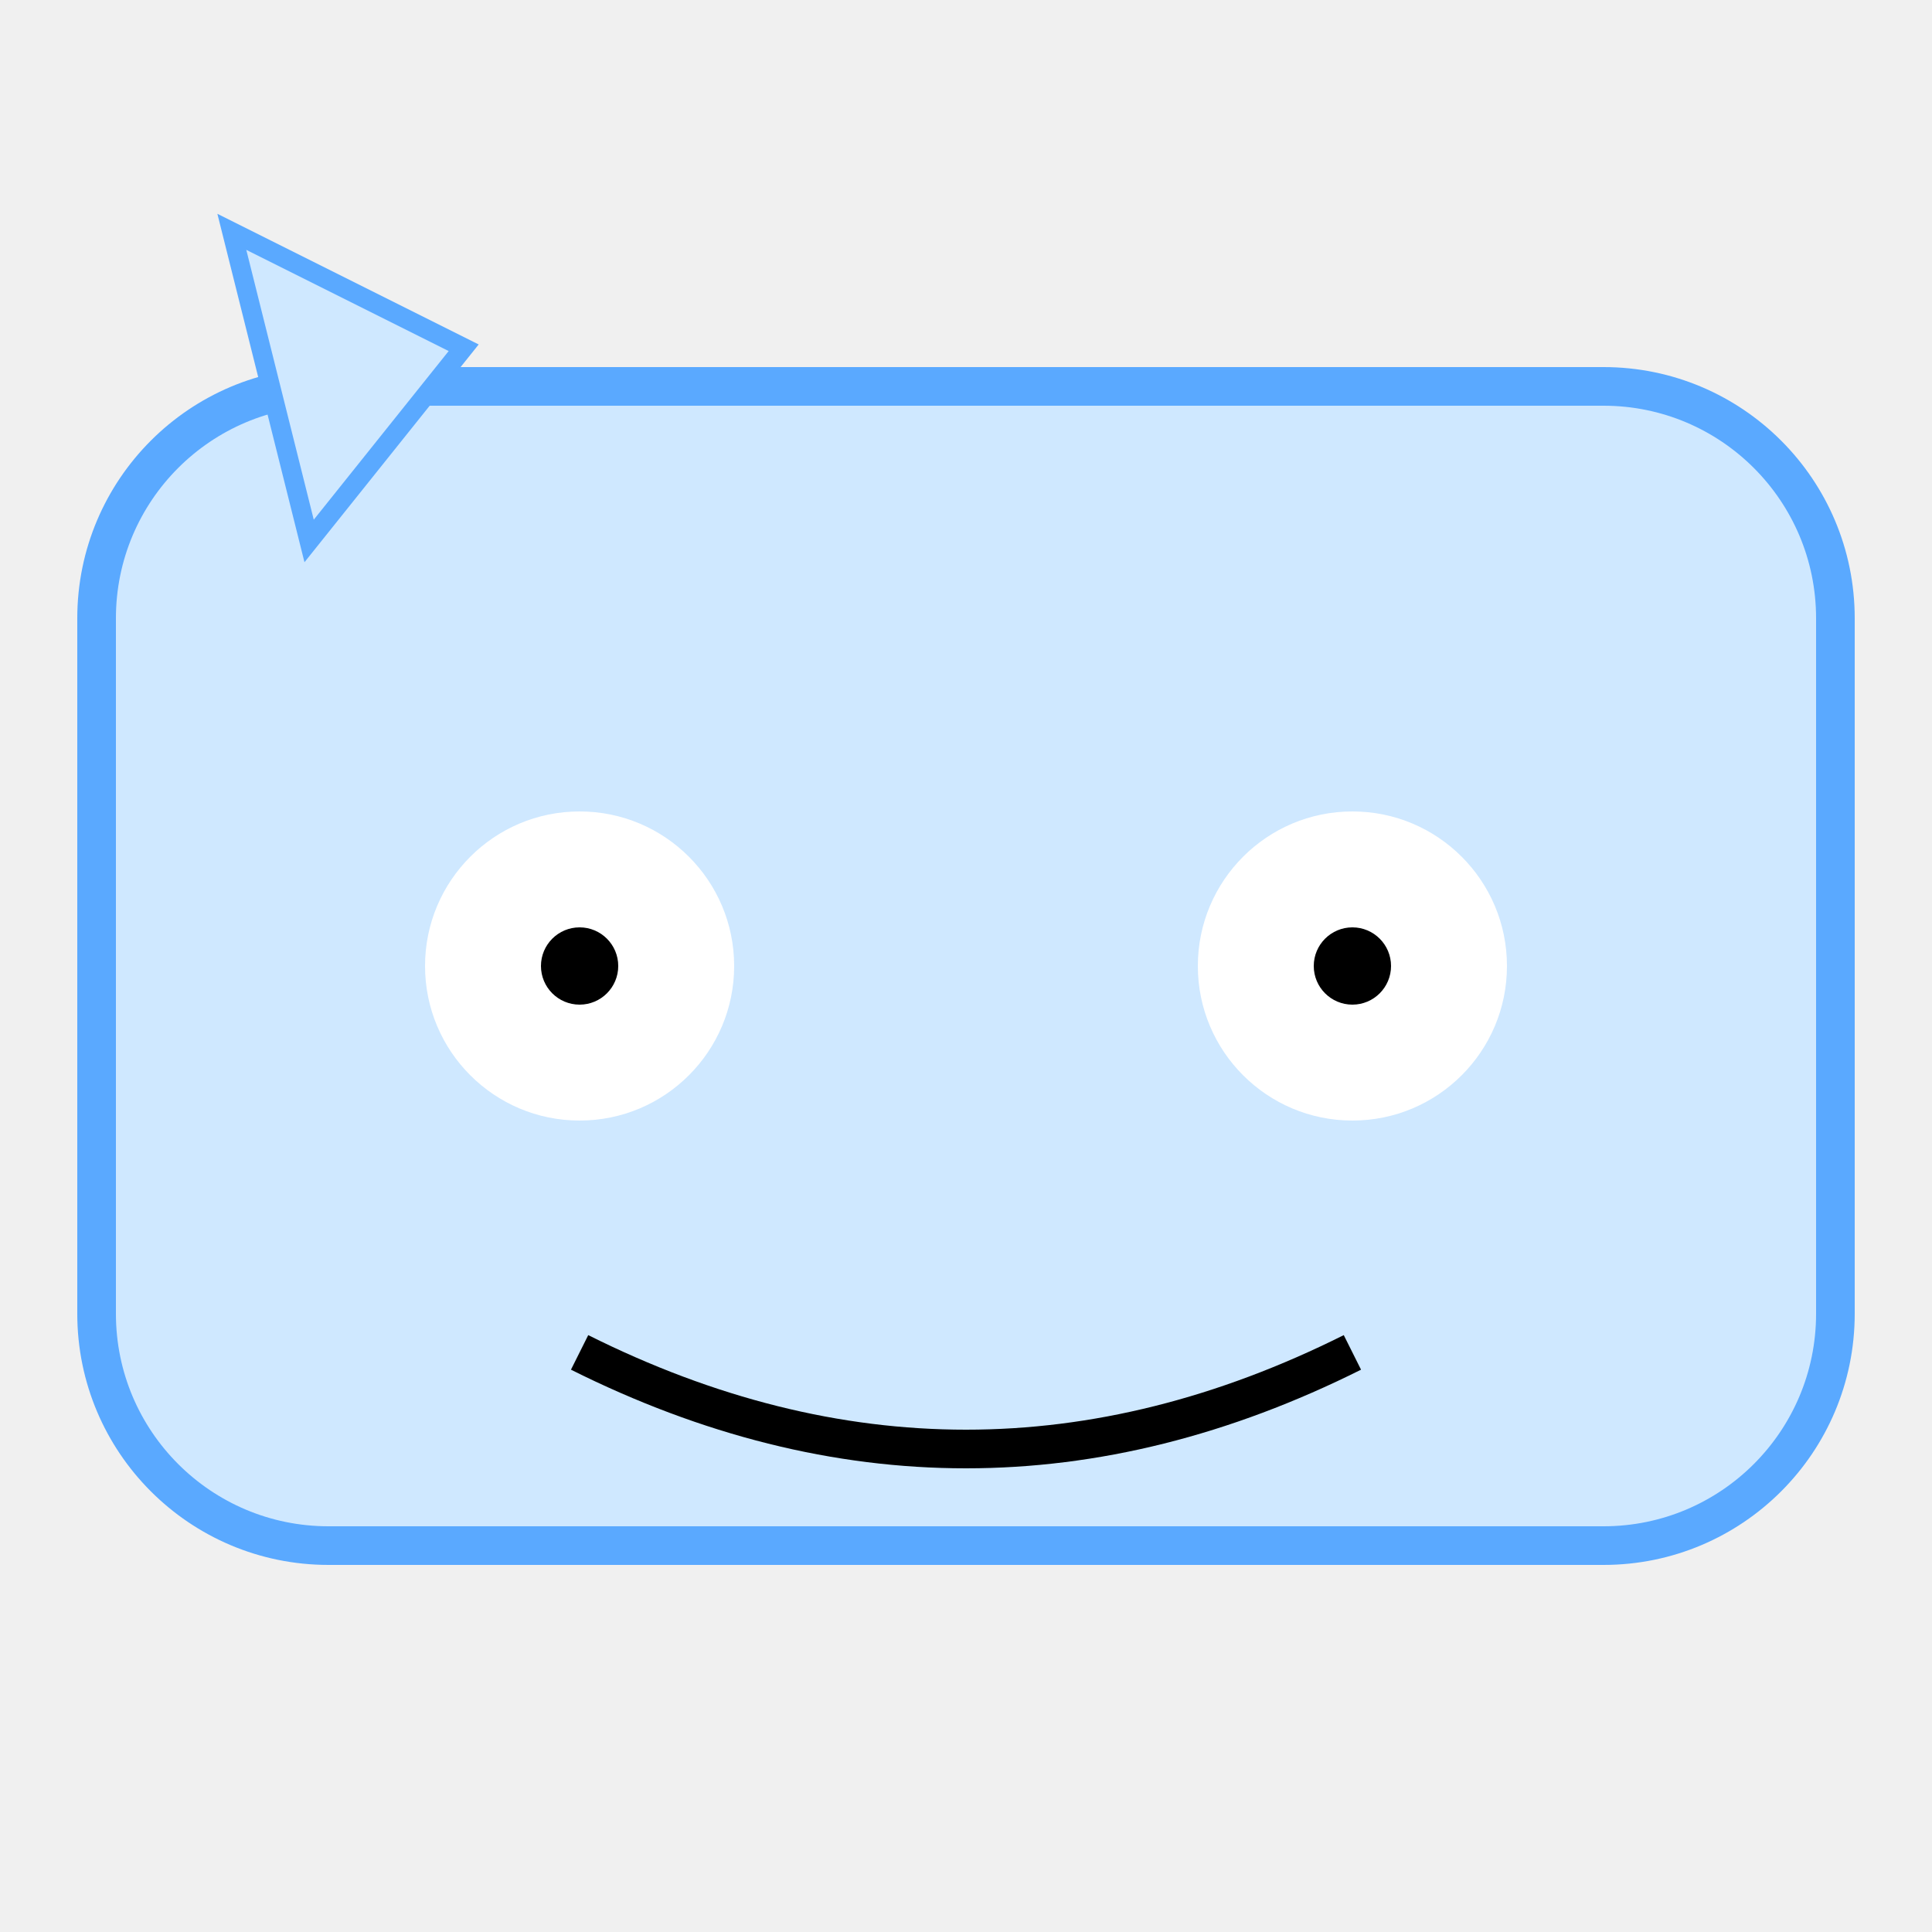
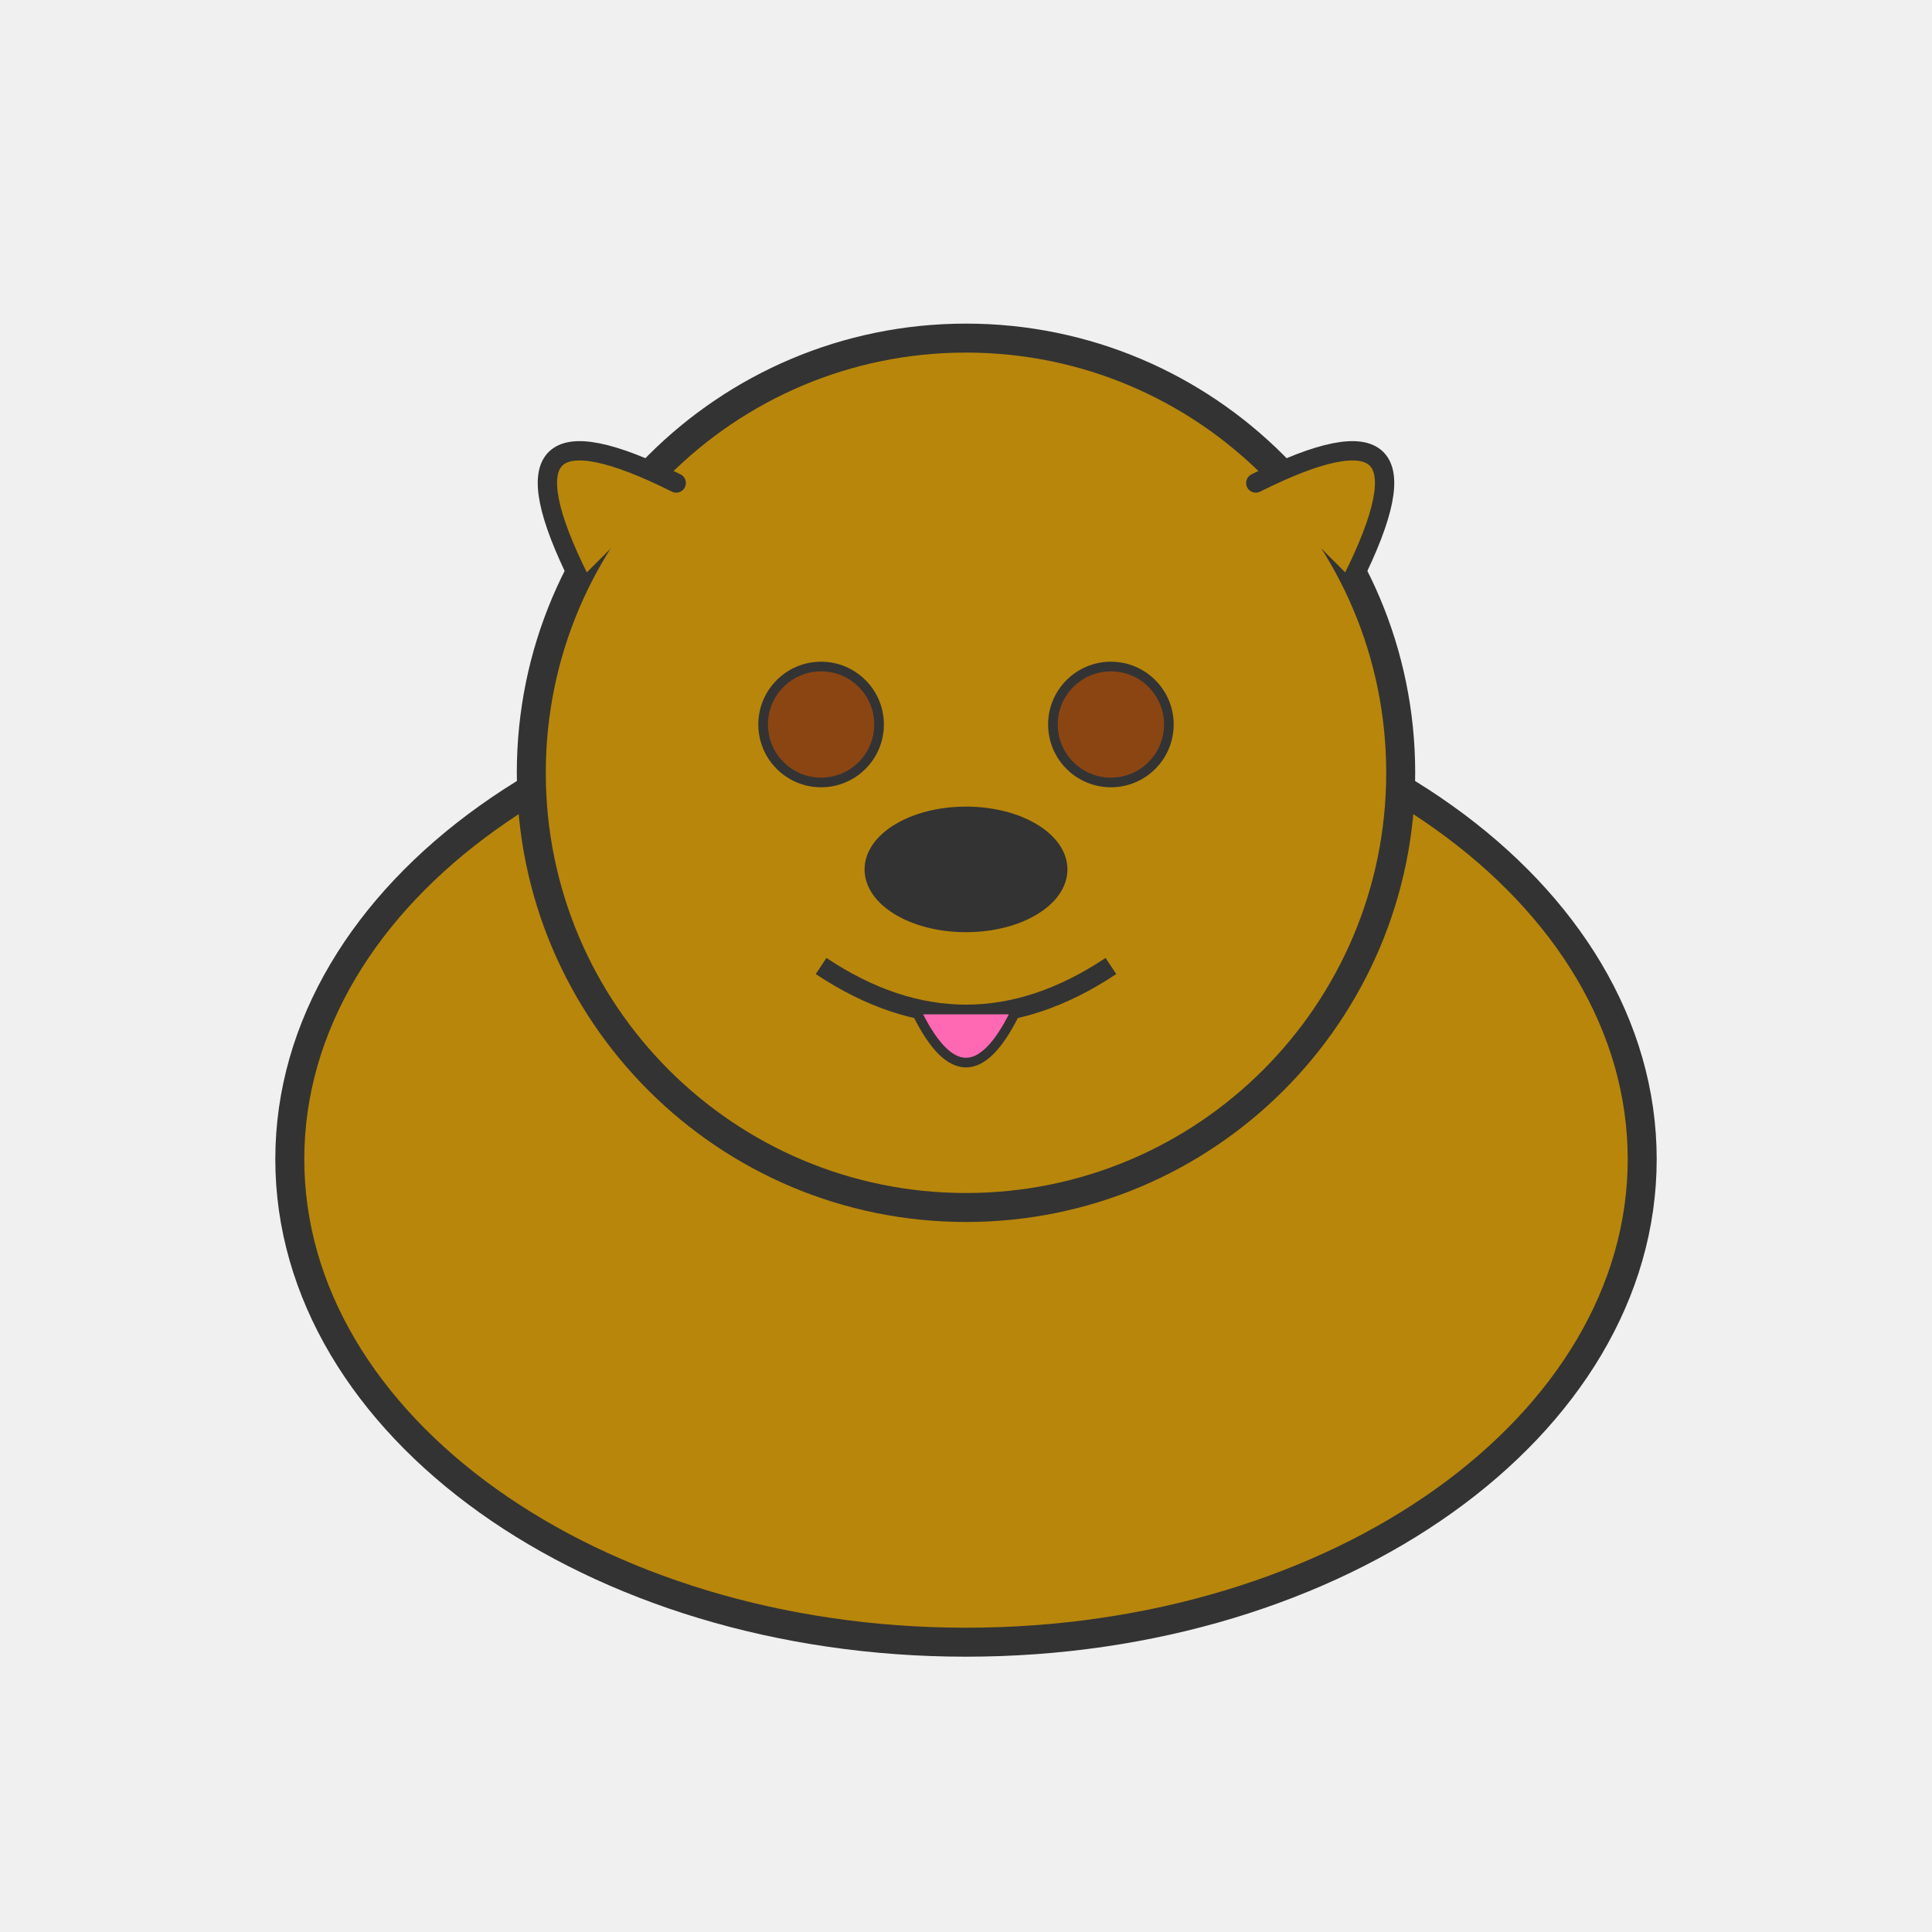
- <svg xmlns="http://www.w3.org/2000/svg" width="300" height="300" viewBox="0 0 100 100">
-   <rect x="5" y="20" width="90" height="60" rx="12" ry="12" fill="#cfe8ff" stroke="#5aa9ff" stroke-width="2" />
-   <circle cx="30" cy="50" r="8" fill="#fff" />
-   <circle cx="70" cy="50" r="8" fill="#fff" />
-   <circle cx="30" cy="50" r="2" fill="#000" />
-   <circle cx="70" cy="50" r="2" fill="#000" />
-   <path d="M30 70 Q50 80 70 70" stroke="#000" stroke-width="2" fill="none" />
-   <polygon points="12,12 24,18 16,28" fill="#cfe8ff" stroke="#5aa9ff" stroke-width="1" />
+ <svg xmlns="http://www.w3.org/2000/svg" width="200" height="200" viewBox="0 0 200 200">
+   <defs>
+     <style>
+             .dog-body { fill: #B8860B; stroke: #333; stroke-width: 3; }
+             .dog-ear { fill: #B8860B; stroke: #333; stroke-width: 2; }
+             .dog-eye { fill: #8B4513; stroke: #333; stroke-width: 1; }
+             .dog-nose { fill: #333; stroke: #333; stroke-width: 1; }
+             .dog-tongue { fill: #FF69B4; stroke: #333; stroke-width: 1; }
+         </style>
+   </defs>
+   <ellipse class="dog-body" cx="100" cy="120" rx="70" ry="50" />
+   <circle class="dog-body" cx="100" cy="80" r="45" />
+   <path class="dog-ear" d="M60 60 Q50 40 70 50" stroke-linecap="round" />
+   <path class="dog-ear" d="M140 60 Q150 40 130 50" stroke-linecap="round" />
+   <circle class="dog-eye" cx="85" cy="75" r="6" />
+   <circle class="dog-eye" cx="115" cy="75" r="6" />
+   <ellipse class="dog-nose" cx="100" cy="90" rx="10" ry="6" />
+   <path d="M85 100 Q100 110 115 100" fill="none" stroke="#333" stroke-width="2" />
+   <path class="dog-tongue" d="M95 105 Q100 115 105 105" stroke-linecap="round" />
</svg>
